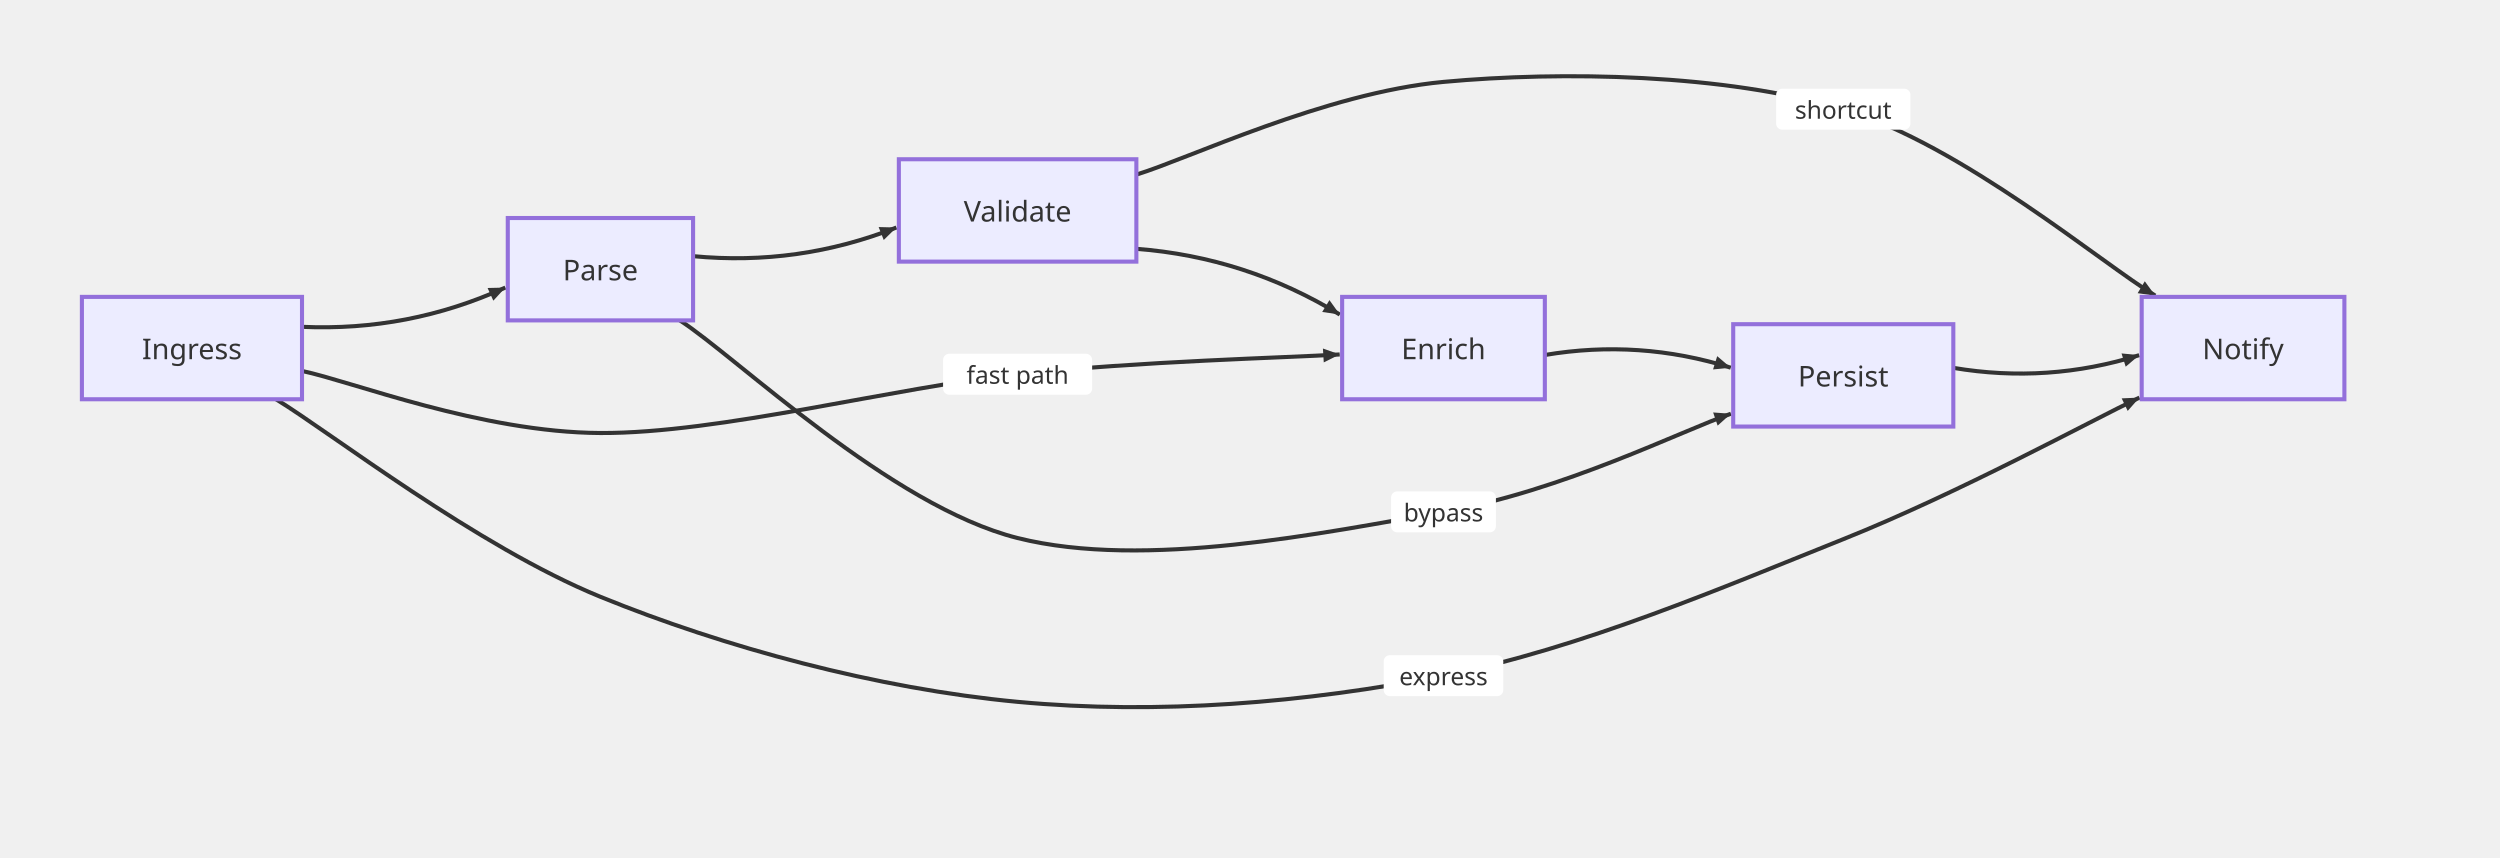
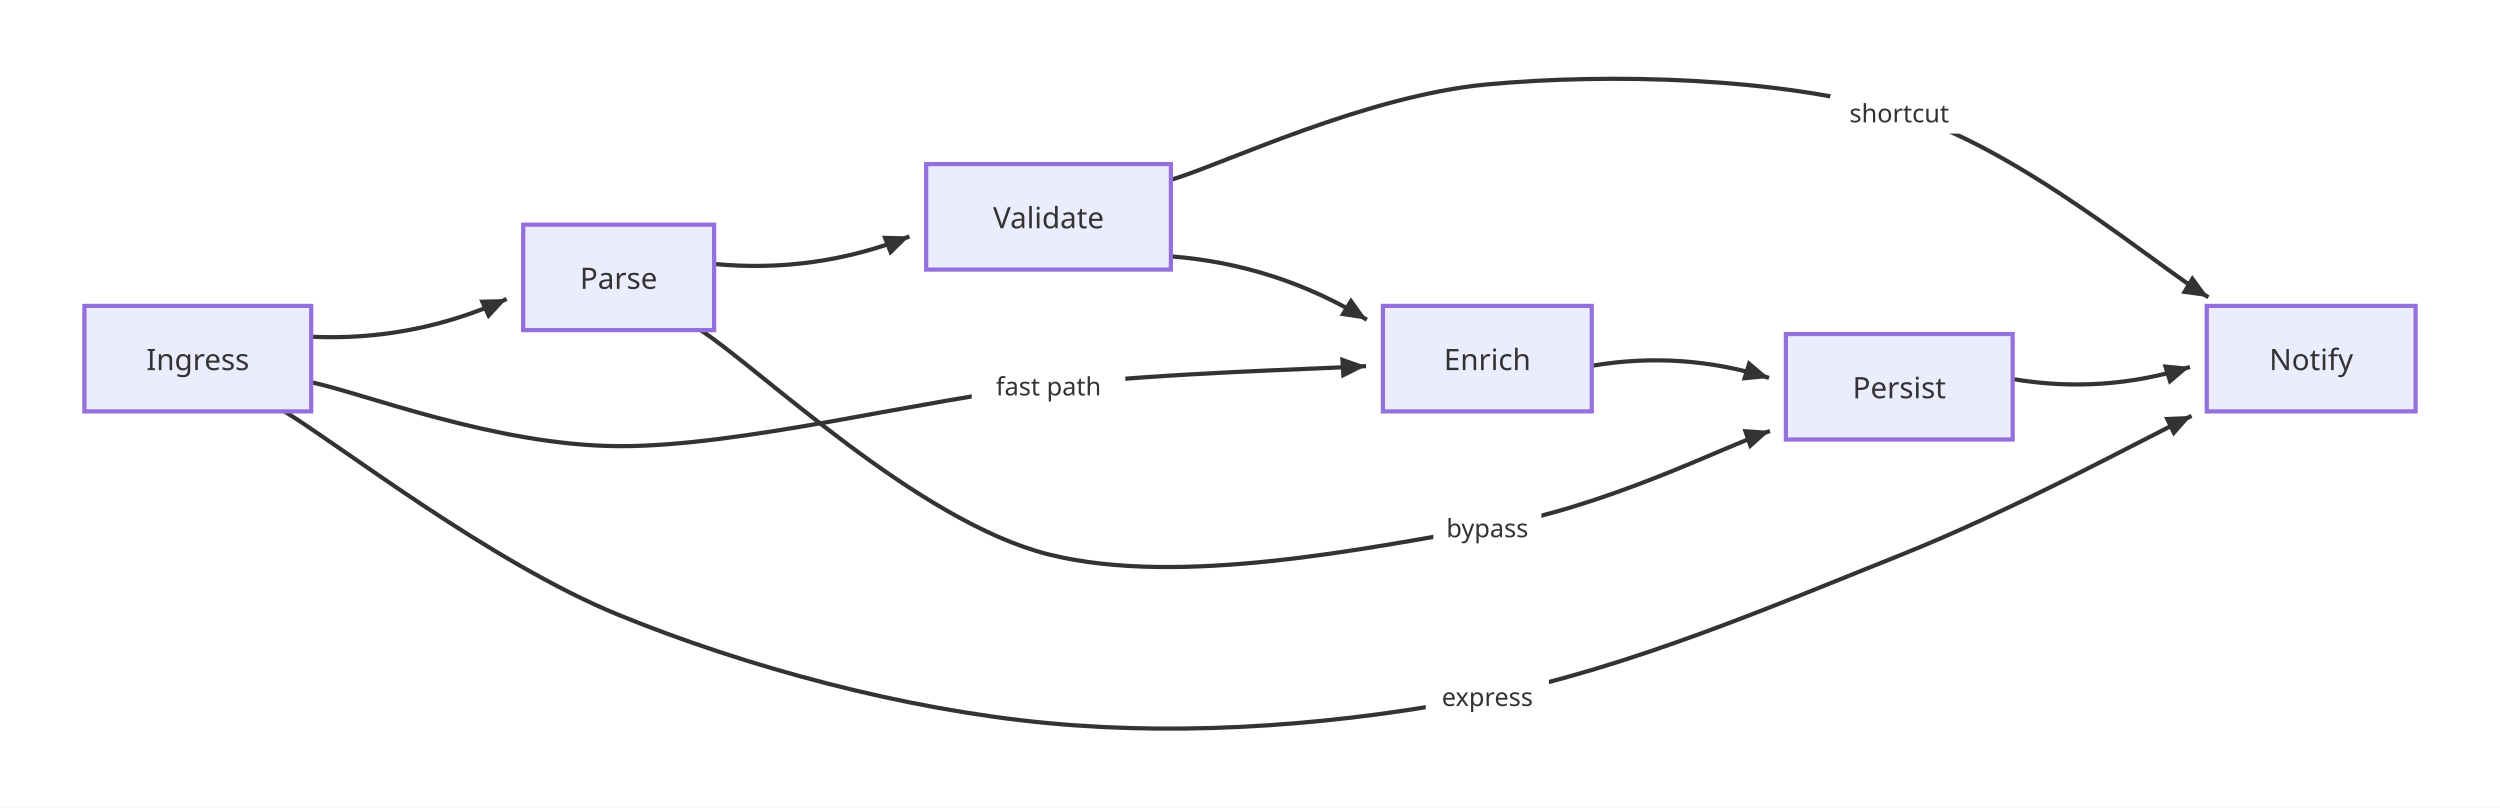
- <svg xmlns="http://www.w3.org/2000/svg" width="1221" height="418.778" viewBox="0 0 1221 418.778">
+ <svg xmlns="http://www.w3.org/2000/svg" width="1185" height="382.778" viewBox="0 0 1185 382.778">
  <defs>
-     <marker id="arrowhead" markerWidth="8" markerHeight="6.8" refX="8" refY="3.4" orient="auto" markerUnits="userSpaceOnUse">
-       <polygon class="arrowhead" points="0 0, 8 3.4, 0 6.8" />
+     <marker id="arrowhead" markerWidth="12" markerHeight="10.2" refX="12" refY="5.1" orient="auto" markerUnits="userSpaceOnUse">
+       <polygon class="arrowhead" points="0 0, 12 5.1, 0 10.2" />
    </marker>
  </defs>
  <style>
:root {
  --mermoid-background: #ffffff;
  --mermoid-edge-label-bg: #ffffff;
  --mermoid-font-family: sans-serif;
  --mermoid-font-size: 14px;
  --mermoid-line: #333;
  --mermoid-main-bkg: #ECECFF;
  --mermoid-node-border: #9370DB;
  --mermoid-note-bg: #ffffcc;
  --mermoid-note-border: #333333;
  --mermoid-note-text: #333333;
  --mermoid-primary: #1f77b4;
  --mermoid-primary-border: #1a5a8a;
  --mermoid-primary-text: #333;
  --mermoid-secondary: #ffffde;
  --mermoid-secondary-border: #aaaa33;
  --mermoid-secondary-text: #333;
  --mermoid-tertiary: #f4f4f4;
  --mermoid-tertiary-border: #cccccc;
  --mermoid-tertiary-text: #333;
  --mermoid-text: #333;
+ }
+ .diagram-bg {
+   fill: #ffffff;
+   stroke: none;
}
.node-shape {
  fill: #ECECFF;
  stroke: #9370DB;
  stroke-width: 2;
}
.node-label {
  fill: #333;
  font-family: sans-serif;
  font-size: 14px;
}
.edge-line {
  stroke: #333;
  stroke-width: 2;
}
.edge-label {
  fill: #333;
  font-family: sans-serif;
  font-size: 12px;
}
.edge-label-bg {
  fill: #ffffff;
}
.note-rect {
  fill: #ffffcc;
  stroke: #333333;
  stroke-width: 1;
  stroke-dasharray: 4,2;
}
.note-text {
  fill: #333333;
  font-family: sans-serif;
  font-size: 12px;
}
.note-connector {
  stroke: #333333;
  stroke-width: 1;
  stroke-dasharray: 4,2;
}
.subgraph-rect {
  fill: none;
  stroke: #9370DB;
  stroke-width: 1;
  stroke-dasharray: 6,3;
}
.subgraph-label {
  fill: #333;
  font-family: sans-serif;
  font-size: 14px;
}
.edge-thick .edge-line {
  stroke-width: 3;
}
.edge-dotted .edge-line {
  stroke-dasharray: 5,5;
}
.edge-dotted-open .edge-line {
  stroke-dasharray: 5,5;
}
.arrowhead {
  fill: #333;
}
.start-end .node-shape {
  fill: #333;
  stroke: #333;
}
</style>
+   <rect class="diagram-bg" x="0" y="0" width="1185" height="382.778" />
  <g class="edge edge-arrow" id="edge-A-B-0" data-from="A" data-to="B">
-     <path class="edge-line" d="M147.5,159.622 Q199.462,161.953 246.822,140.446" fill="none" marker-end="url(#arrowhead)" />
+     <path class="edge-line" d="M147.5,159.622 Q195.969,161.796 240.145,141.735" fill="none" marker-end="url(#arrowhead)" />
  </g>
  <g class="edge edge-arrow" id="edge-B-C-0" data-from="B" data-to="C">
-     <path class="edge-line" d="M338.5,125.107 Q389.835,130.029 437.812,111.116" fill="none" marker-end="url(#arrowhead)" />
+     <path class="edge-line" d="M338.5,125.107 Q386.354,129.695 431.078,112.065" fill="none" marker-end="url(#arrowhead)" />
  </g>
  <g class="edge edge-arrow" id="edge-C-D-0" data-from="C" data-to="D">
-     <path class="edge-line" d="M555,121.522 Q608.532,125.655 654.358,153.633" fill="none" marker-end="url(#arrowhead)" />
+     <path class="edge-line" d="M555,121.522 Q605.046,125.386 647.888,151.542" fill="none" marker-end="url(#arrowhead)" />
  </g>
  <g class="edge edge-arrow" id="edge-D-E-0" data-from="D" data-to="E">
-     <path class="edge-line" d="M754.5,173.38 Q800.645,165.584 845.303,179.581" fill="none" marker-end="url(#arrowhead)" />
+     <path class="edge-line" d="M754.5,173.38 Q797.198,166.167 838.519,179.118" fill="none" marker-end="url(#arrowhead)" />
  </g>
  <g class="edge edge-arrow" id="edge-E-F-0" data-from="E" data-to="F">
-     <path class="edge-line" d="M954,179.663 Q1000.145,187.459 1044.803,173.462" fill="none" marker-end="url(#arrowhead)" />
+     <path class="edge-line" d="M954,179.663 Q996.698,186.876 1038.019,173.925" fill="none" marker-end="url(#arrowhead)" />
  </g>
  <g class="edge edge-arrow" id="edge-A-D-0" data-from="A" data-to="D">
-     <path class="edge-line" d="M147.5,181.176 C171.792,186.227 235,211.215 293.25,211.481 C351.5,211.748 436.825,189.172 497,182.778 C557.175,176.383 628.085,174.725 654.302,173.114" fill="none" marker-end="url(#arrowhead)" />
+     <path class="edge-line" d="M147.5,181.176 C171.792,186.227 235,211.215 293.25,211.481 C351.5,211.748 437.956,189.103 497,182.778 C556.044,176.453 622.429,175.072 647.515,173.531" fill="none" marker-end="url(#arrowhead)" />
    <rect class="edge-label-bg" x="460.6" y="172.778" width="72.8" height="20" rx="3" ry="3" />
    <text class="edge-label" x="497" y="182.778" text-anchor="middle" dominant-baseline="central">fast path</text>
  </g>
  <g class="edge edge-arrow" id="edge-A-F-0" data-from="A" data-to="F">
-     <path class="edge-line" d="M134.806,195 C161.213,211.08 232.884,266.852 293.25,291.481 C353.616,316.111 428.375,336.358 497,342.778 C565.625,349.198 637.792,343.241 705,330 C772.208,316.759 843.597,285.97 900.25,263.333 C956.903,240.697 1020.806,205.705 1044.917,194.18" fill="none" marker-end="url(#arrowhead)" />
+     <path class="edge-line" d="M134.806,195 C161.213,211.08 232.884,266.852 293.25,291.481 C353.616,316.111 428.375,336.358 497,342.778 C565.625,349.198 637.792,343.241 705,330 C772.208,316.759 844.62,285.481 900.25,263.333 C955.88,241.185 1015.694,208.149 1038.782,197.112" fill="none" marker-end="url(#arrowhead)" />
    <rect class="edge-label-bg" x="675.8" y="320" width="58.4" height="20" rx="3" ry="3" />
    <text class="edge-label" x="705" y="330" text-anchor="middle" dominant-baseline="central">express</text>
  </g>
  <g class="edge edge-arrow" id="edge-B-E-0" data-from="B" data-to="E">
-     <path class="edge-line" d="M332.046,156.481 C359.538,174.198 434.841,247.191 497,262.778 C559.159,278.364 646.939,260.117 705,250 C763.061,239.883 821.97,210.061 845.364,202.074" fill="none" marker-end="url(#arrowhead)" />
+     <path class="edge-line" d="M332.046,156.481 C359.538,174.198 434.841,247.191 497,262.778 C559.159,278.364 648.012,259.751 705,250 C761.988,240.249 816.608,211.892 838.929,204.271" fill="none" marker-end="url(#arrowhead)" />
    <rect class="edge-label-bg" x="679.4" y="240" width="51.2" height="20" rx="3" ry="3" />
    <text class="edge-label" x="705" y="250" text-anchor="middle" dominant-baseline="central">bypass</text>
  </g>
  <g class="edge edge-arrow" id="edge-C-F-0" data-from="C" data-to="F">
-     <path class="edge-line" d="M555,85.272 C580,77.727 647.458,45.323 705,40 C762.542,34.677 842.312,35.936 900.25,53.333 C958.188,70.731 1027.234,129.209 1052.631,144.384" fill="none" marker-end="url(#arrowhead)" />
+     <path class="edge-line" d="M555,85.272 C580,77.727 647.458,45.323 705,40 C762.542,34.677 843.284,36.517 900.25,53.333 C957.216,70.149 1022.369,126.303 1046.793,140.897" fill="none" marker-end="url(#arrowhead)" />
    <rect class="edge-label-bg" x="867.45" y="43.333" width="65.6" height="20" rx="3" ry="3" />
    <text class="edge-label" x="900.25" y="53.333" text-anchor="middle" dominant-baseline="central">shortcut</text>
  </g>
  <g class="node node-rect" id="node-A">
    <rect class="node-shape" x="40" y="145" width="107.5" height="50" rx="0" ry="0" />
    <text class="node-label" x="93.75" y="170" text-anchor="middle" dominant-baseline="central">Ingress</text>
  </g>
  <g class="node node-rect" id="node-B">
    <rect class="node-shape" x="248" y="106.481" width="90.5" height="50" rx="0" ry="0" />
    <text class="node-label" x="293.25" y="131.481" text-anchor="middle" dominant-baseline="central">Parse</text>
  </g>
  <g class="node node-rect" id="node-C">
    <rect class="node-shape" x="439" y="77.778" width="116" height="50" rx="0" ry="0" />
    <text class="node-label" x="497" y="102.778" text-anchor="middle" dominant-baseline="central">Validate</text>
  </g>
  <g class="node node-rect" id="node-D">
    <rect class="node-shape" x="655.5" y="145" width="99" height="50" rx="0" ry="0" />
    <text class="node-label" x="705" y="170" text-anchor="middle" dominant-baseline="central">Enrich</text>
  </g>
  <g class="node node-rect" id="node-E">
    <rect class="node-shape" x="846.5" y="158.333" width="107.5" height="50" rx="0" ry="0" />
    <text class="node-label" x="900.25" y="183.333" text-anchor="middle" dominant-baseline="central">Persist</text>
  </g>
  <g class="node node-rect" id="node-F">
    <rect class="node-shape" x="1046" y="145" width="99" height="50" rx="0" ry="0" />
    <text class="node-label" x="1095.5" y="170" text-anchor="middle" dominant-baseline="central">Notify</text>
  </g>
</svg>
